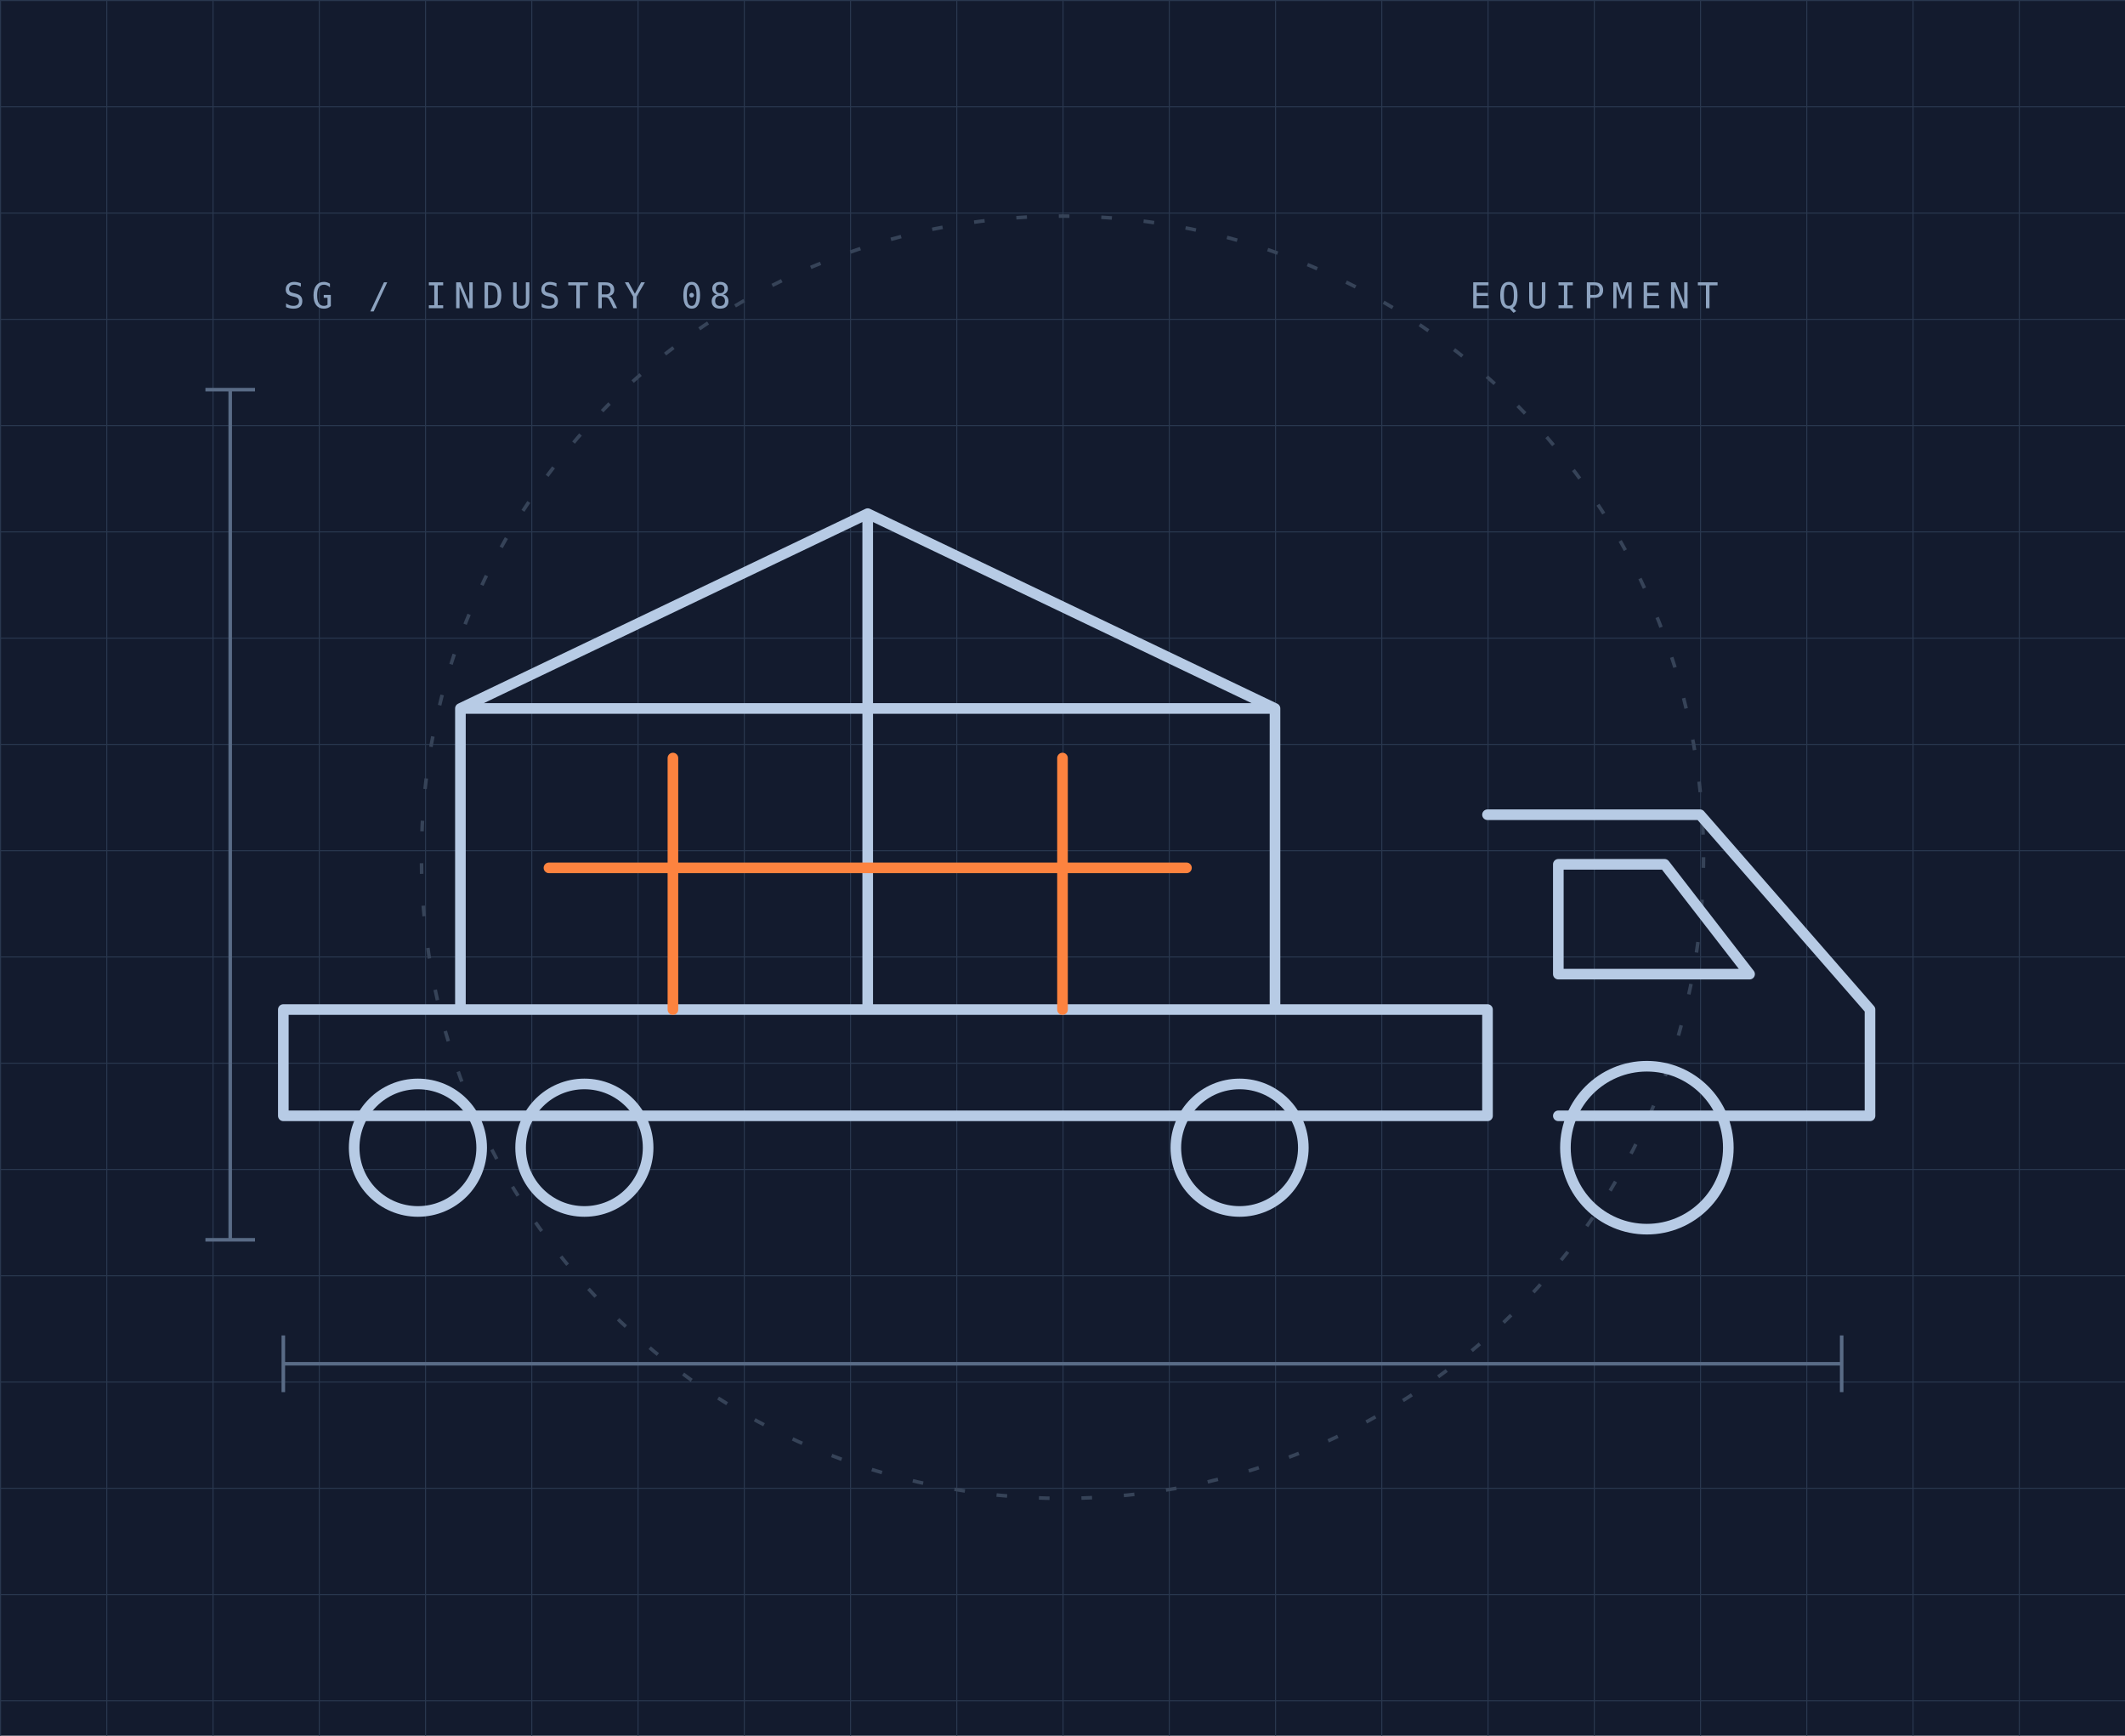
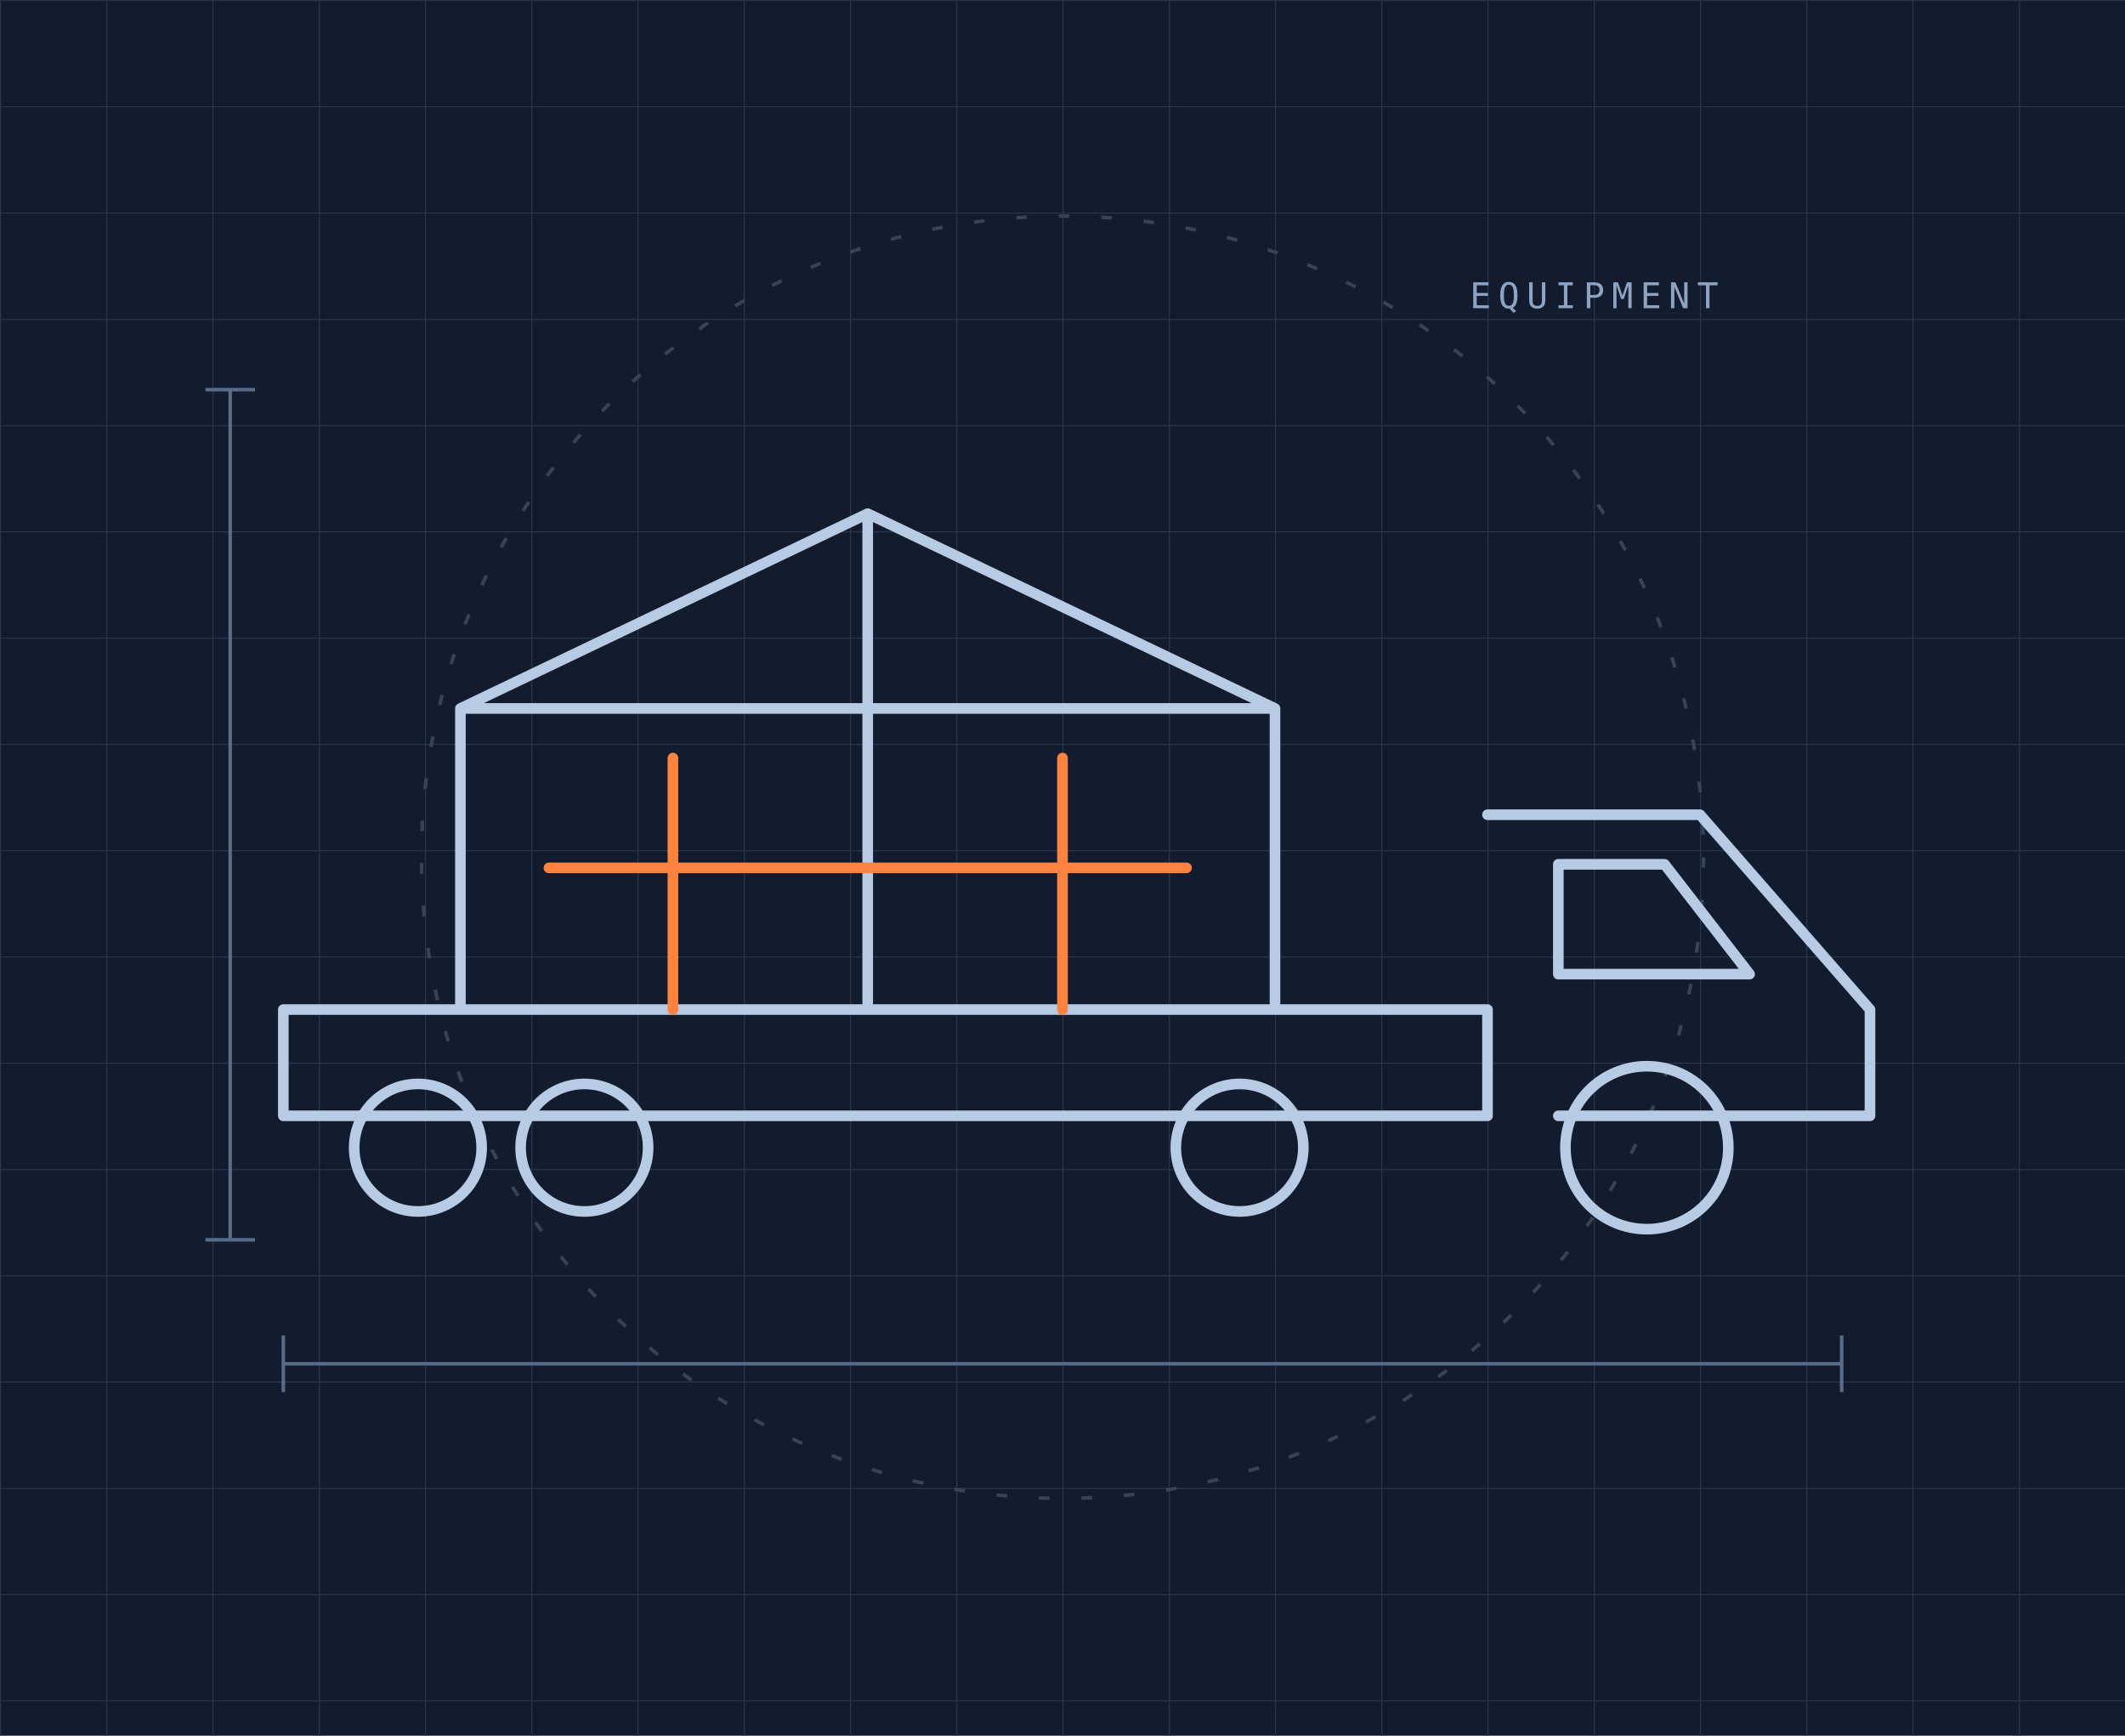
<svg xmlns="http://www.w3.org/2000/svg" viewBox="0 0 600 490" role="img" aria-labelledby="title">
  <defs>
    <pattern id="grid" width="30" height="30" patternUnits="userSpaceOnUse">
      <path d="M30 0H0V30" fill="none" stroke="#29374e" stroke-width=".6" />
    </pattern>
  </defs>
  <rect width="600" height="490" fill="#131b2e" />
  <rect width="600" height="490" fill="url(#grid)" />
  <circle cx="300" cy="242" r="181" fill="none" stroke="#364358" stroke-dasharray="3 9" />
  <style>.hot{stroke:#fd833f}</style>
  <g stroke="#b7cbe5" stroke-width="3" fill="none" stroke-linecap="round" stroke-linejoin="round">
    <path d="M80 285h340v30H80zM420 230h60l48 55v30h-88M440 244h30l24 31h-54zM130 285v-85h230v85M130 200l115-55 115 55M245 145v140" />
    <circle cx="118" cy="324" r="18" />
    <circle cx="165" cy="324" r="18" />
    <circle cx="350" cy="324" r="18" />
    <circle cx="465" cy="324" r="23" />
    <path class="hot" d="M190 214v71M300 214v71M155 245h180" />
  </g>
  <g stroke="#596b86" fill="none">
    <path d="M80 385H520M80 377v16M520 377v16M65 110v240M58 110h14M58 350h14" />
  </g>
  <g fill="#8da3c0" font-family="monospace" font-size="10" letter-spacing="2">
-     <text x="80" y="87">SG / INDUSTRY 08</text>
    <text x="415" y="87">EQUIPMENT</text>
  </g>
</svg>
